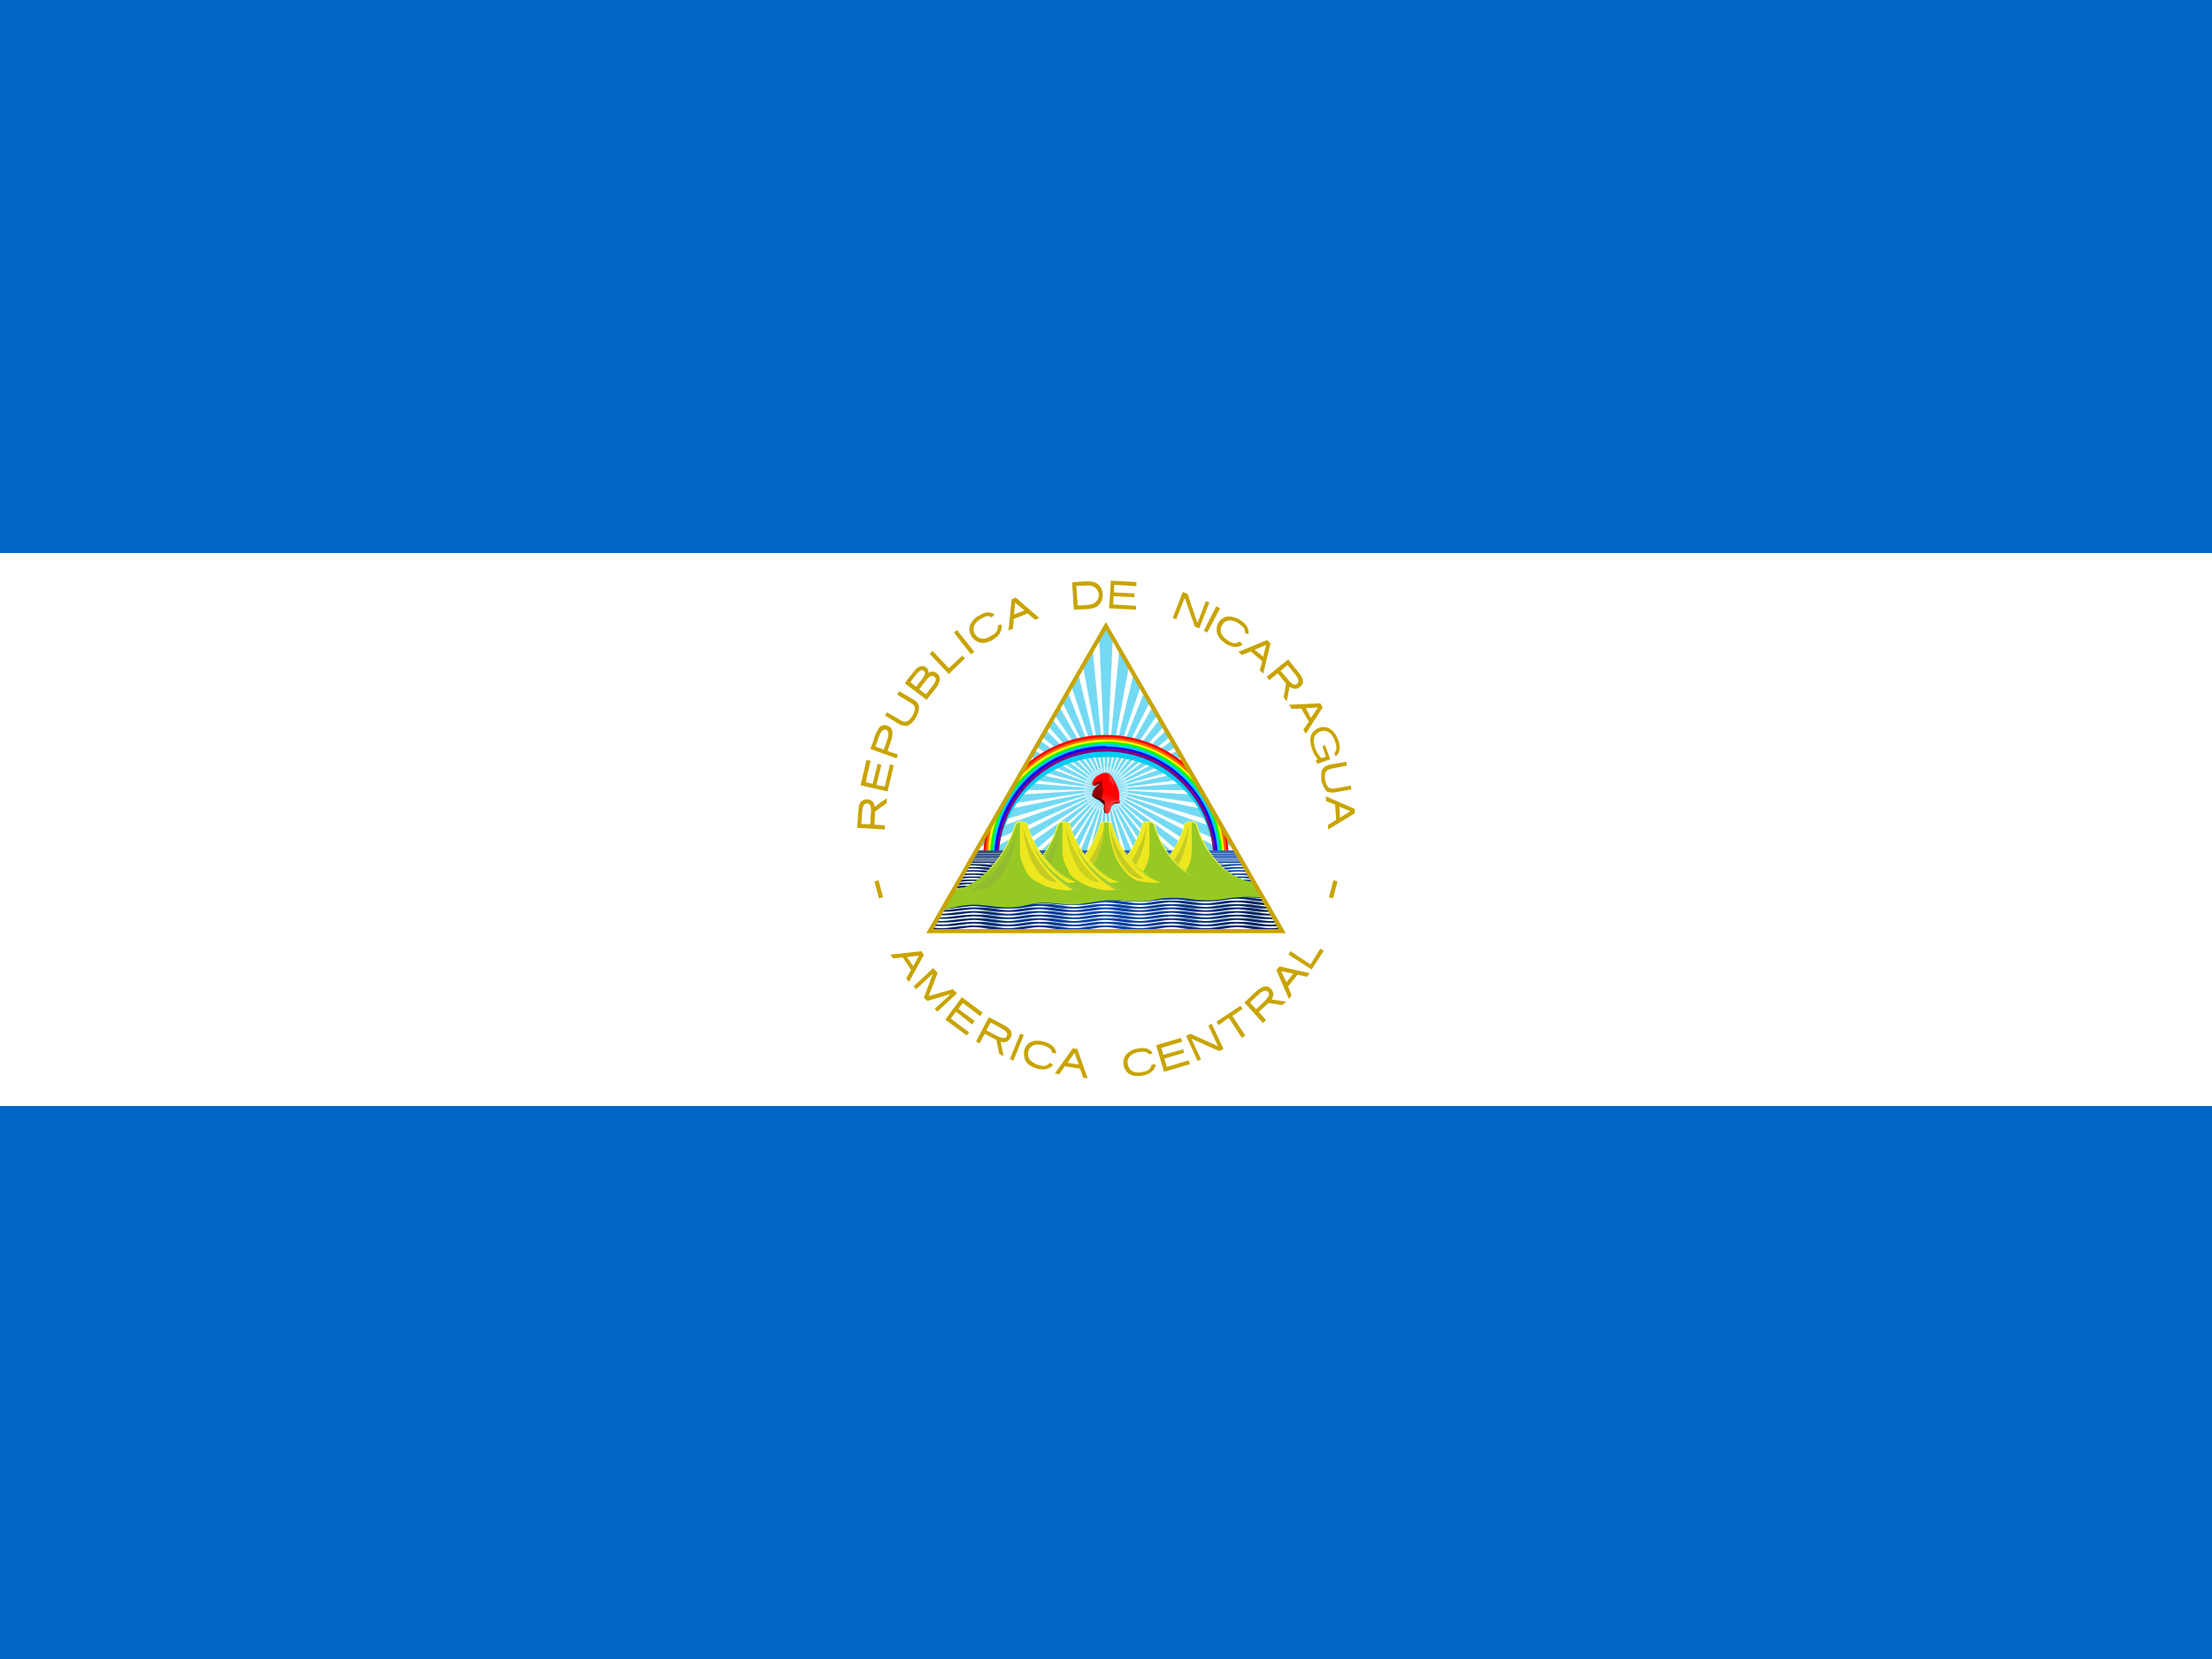
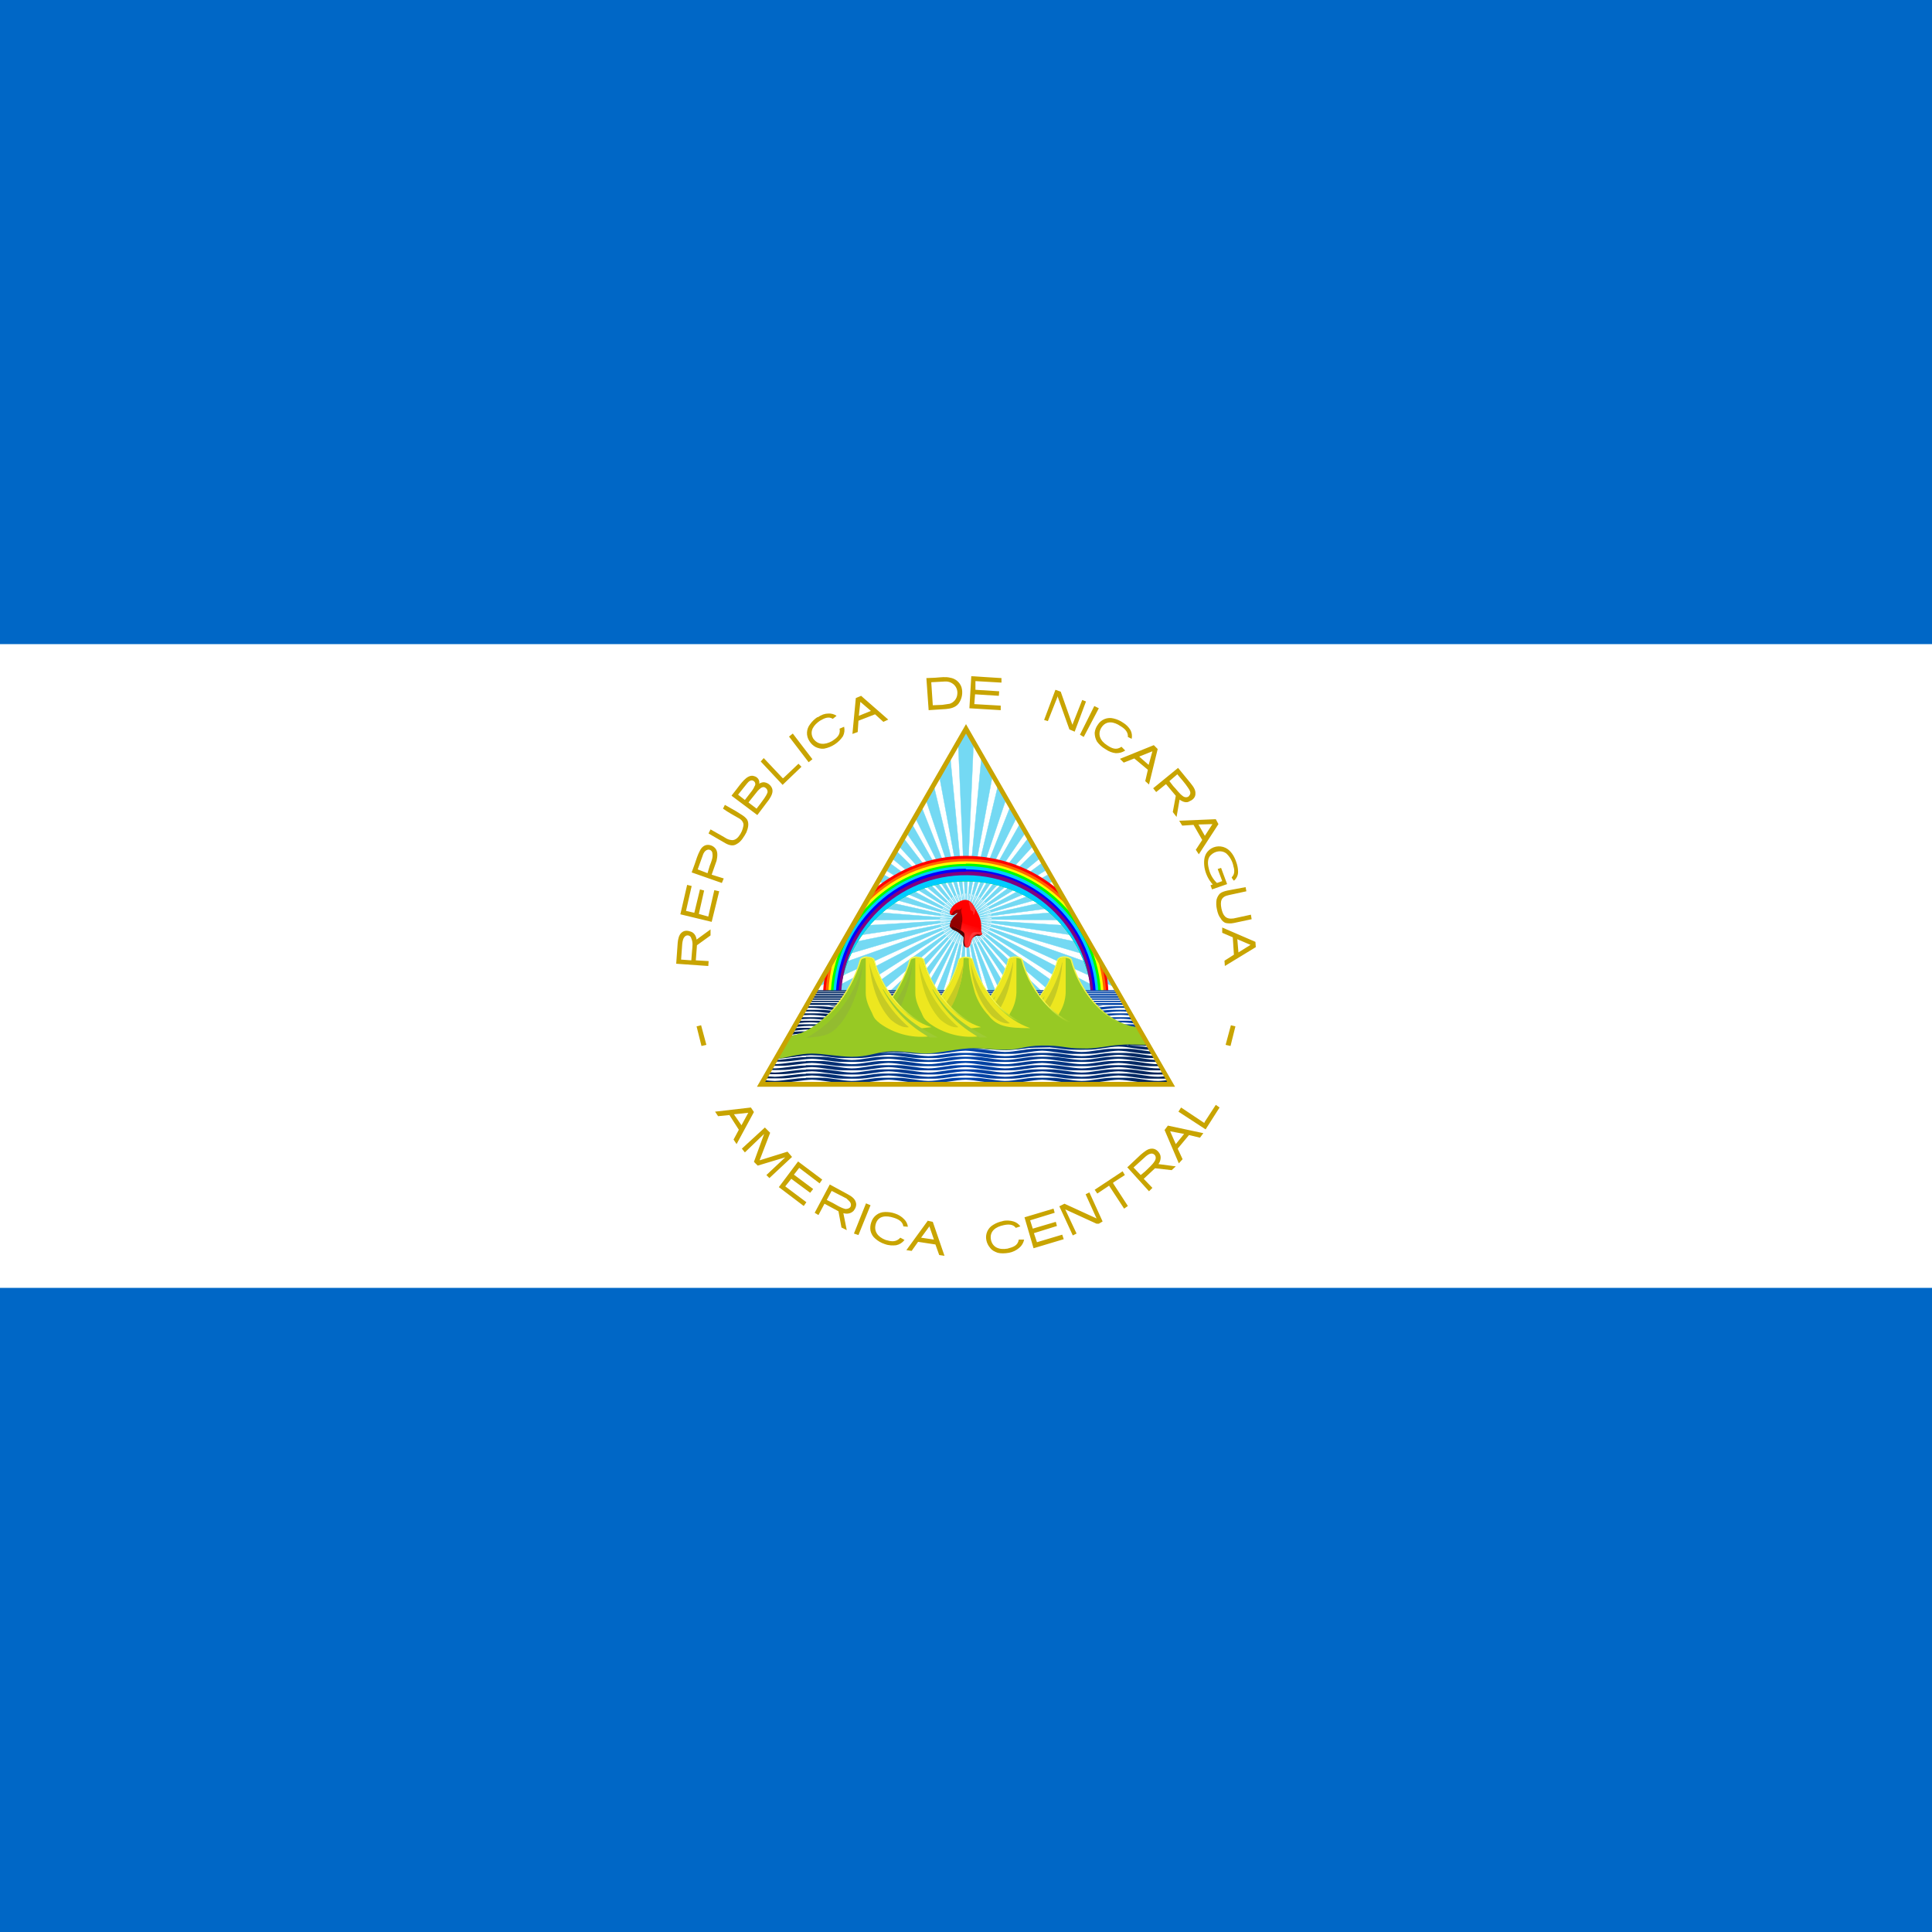
- <svg xmlns="http://www.w3.org/2000/svg" xmlns:xlink="http://www.w3.org/1999/xlink" id="flag-icon-css-ni" viewBox="0 0 640 480">
+ <svg xmlns="http://www.w3.org/2000/svg" xmlns:xlink="http://www.w3.org/1999/xlink" id="flag-icon-css-ni" viewBox="0 0 512 512">
  <defs>
    <linearGradient id="f" x1="498.7" x2="500.6" y1="289.1" y2="283.4" gradientUnits="userSpaceOnUse">
      <stop offset="0" stop-color="#510000" />
      <stop offset=".3" stop-color="#8a0000" />
      <stop offset="1" stop-color="#a00" />
    </linearGradient>
    <linearGradient id="g" x1="501.4" x2="502.9" y1="291.4" y2="287.4" gradientUnits="userSpaceOnUse">
      <stop offset="0" stop-color="#ff2a2a" />
      <stop offset="1" stop-color="red" />
    </linearGradient>
    <linearGradient id="b" x1="484.8" x2="484.8" y1="311.7" y2="317.6" gradientUnits="userSpaceOnUse">
      <stop offset="0" stop-color="#F5F549" />
      <stop offset="1" stop-color="#97C924" />
    </linearGradient>
    <linearGradient id="a">
      <stop offset="0" stop-color="#025" />
      <stop offset=".5" stop-color="#04a" />
      <stop offset="1" stop-color="#025" />
    </linearGradient>
    <linearGradient id="h" x1="444.5" x2="634.4" y1="317.5" y2="317.5" gradientUnits="userSpaceOnUse" xlink:href="#a" />
    <clipPath id="c">
      <path d="M500 226.4l-63.7 110.3h127.4z" />
    </clipPath>
    <linearGradient id="o" x1="444.5" x2="634.4" y1="317.5" y2="317.5" gradientUnits="userSpaceOnUse" xlink:href="#a" />
    <linearGradient id="p" x1="444.5" x2="634.4" y1="317.5" y2="317.5" gradientUnits="userSpaceOnUse" xlink:href="#a" />
    <linearGradient id="q" x1="444.5" x2="634.4" y1="317.5" y2="317.5" gradientUnits="userSpaceOnUse" xlink:href="#a" />
    <linearGradient id="r" x1="444.5" x2="634.4" y1="317.5" y2="317.5" gradientUnits="userSpaceOnUse" xlink:href="#a" />
    <linearGradient id="u" x1="484.8" x2="484.8" y1="311.7" y2="317.6" gradientUnits="userSpaceOnUse" xlink:href="#b" />
    <linearGradient id="x" x1="98.9" x2="125" y1="1440.2" y2="1440.2" gradientTransform="scale(4.45715 .22436)" gradientUnits="userSpaceOnUse" xlink:href="#a" />
    <linearGradient id="j" x1="444.5" x2="634.4" y1="317.5" y2="317.5" gradientUnits="userSpaceOnUse" xlink:href="#a" />
    <linearGradient id="l" x1="444.5" x2="634.4" y1="317.5" y2="317.5" gradientUnits="userSpaceOnUse" xlink:href="#a" />
    <linearGradient id="m" x1="444.5" x2="634.4" y1="317.5" y2="317.5" gradientUnits="userSpaceOnUse" xlink:href="#a" />
    <linearGradient id="i" x1="444.5" x2="634.4" y1="317.5" y2="317.5" gradientUnits="userSpaceOnUse" xlink:href="#a" />
    <linearGradient id="s" x1="484.8" x2="484.8" y1="311.7" y2="317.6" gradientUnits="userSpaceOnUse" xlink:href="#b" />
    <linearGradient id="v" x1="484.8" x2="484.8" y1="311.7" y2="317.6" gradientUnits="userSpaceOnUse" xlink:href="#b" />
    <linearGradient id="y" x1="47.9" x2="61.7" y1="3054.2" y2="3054.2" gradientTransform="scale(9.12405 .1096)" gradientUnits="userSpaceOnUse" xlink:href="#a" />
  </defs>
-   <path fill="#0067c6" d="M0 0h640v480H0z" />
-   <path fill="#fff" d="M0 160h640v160H0z" />
-   <path fill="#c8a400" d="M248 239.5l8 .5v-1.2l-3-.2.2-3.8 3.3-2.4.1-1.5-3.5 2.5c-.1-.8-.6-1.7-1.4-2-.8-.2-1.6-.2-2.3.3-.8.6-1 1.6-1 2.5l-.4 5.3zm1.2-1.1l.3-4c.1-.6.2-1.4.8-1.8a1 1 0 0 1 1.5.5c.4 1 .2 2.1.1 3.2l-.1 2.2-2.6-.1zm-.2-11.2l7.8 1.8 1.8-7.6a198 198 0 0 1-1.1-.2l-1.5 6.4-2.4-.5 1.4-5.8-1.1-.3-1.4 5.8-2-.5 1.4-6.2-1.2-.2-1.7 7.3zm2.8-10.5l7.6 2.7.4-1.1-3-1 1.2-3.5c.2-1 .4-2-.1-3a2.5 2.5 0 0 0-2-1c-1 0-1.6.7-2 1.5-.6 1-1 2.2-1.3 3.4l-.8 2zm1.5-.7l1.2-3.4c.3-.6.6-1.3 1.3-1.5a1 1 0 0 1 1.2.9c.2 1-.3 2-.6 3l-.7 1.9-2.4-.9zm2.7-9l4.3 2.6c.8.4 1.8.6 2.7.2a6.5 6.5 0 0 0 2.4-3c.4-1 .8-2.2.2-3.2-.6-1-1.7-1.4-2.7-2l-2.7-1.6-.6 1 4 2.4c.7.4 1.2 1 1.1 1.9a6 6 0 0 1-1.2 2.5c-.4.6-1.2 1.1-2 1-.8-.2-1.5-.8-2.2-1.2l-2.7-1.5-.6 1zm5.8-9.3l6.3 4.8 3-3.8c.6-.9 1-2 .7-3a2.5 2.5 0 0 0-2-1.4c-.5 0-1 .3-1.2.4.2-.9-.5-1.7-1.2-1.9-1-.3-2 .3-2.6 1l-2 2.5-1 1.4zm1.6-.3c.7-1 1.4-2 2.2-2.8.4-.4 1-1 1.5-.6.5.2.7.9.4 1.3-.4.9-1 1.5-1.6 2.3l-.8 1.1-1.7-1.3zm2.6 2l2.3-3c.4-.4 1-1 1.6-.8.6.1 1 .7.8 1.3-.3 1-1.1 1.8-1.8 2.7l-1 1.3-2-1.5zm3-10.2l5.5 5.8 4.7-4.5-.8-.8-3.8 3.6h-.1l-4.7-5zm7-6.2l4.9 6.3 1-.7-5-6.3zm7.2-4.9a6.7 6.7 0 0 0-2 1.8 3.6 3.6 0 0 0-.1 4.2 4.1 4.1 0 0 0 1.6 1.5 3.6 3.6 0 0 0 2 .4 6.5 6.5 0 0 0 2.7-1 5.4 5.4 0 0 0 2-2c.4-.8.5-1.6.3-2.4l-1 .4c.2 1.6-.8 2.4-2 3-1.8 1.2-3.5 1.1-4.6-.5-1.1-1.9 0-3.4 1.6-4.4 1.1-.7 2.2-1.2 3.2-.5l.9-.8a3.2 3.2 0 0 0-2-.6c-.9 0-1.7.4-2.6 1zm9.5-4.7l-.9 9 1.3-.5.2-2.8 4-1.6 2.2 1.8 1.2-.5-6.8-5.9-1.2.5zm1 1l2.7 2.2-3 1.2.3-3.5zm16.5-6l.5 8 4.3-.2c1.2-.2 2.4-.4 3.1-1.4 1-1 1.2-2.7.7-4.1a3.5 3.5 0 0 0-2.7-2.4c-1.2-.2-2.4 0-3.6 0l-2.3.2zm1.2 1.1l3.5-.1a3 3 0 0 1 1.8.5c.8.6 1.3 1.5 1.2 2.5a2.7 2.7 0 0 1-2 2.4c-.6.2-1.3.2-1.9.3l-2.2.1-.4-5.7zm10-1.5l-.5 8 7.8.4v-1.1l-6.6-.4.1-2.4 6 .3v-1.1l-5.9-.3.1-2.2 6.4.4v-1.2l-7.5-.4zm20.8 3.3l-2.9 7.5 1 .4 2.4-6v-.2l.2.3 2.8 8 1.3.5 2.9-7.5-1-.4-2.3 6-.1.2-.2-.3-2.7-8zM353 176l-3.7 7-1-.5 3.6-7.1zm6 3.5a6.7 6.7 0 0 0-2.4-1 3.6 3.6 0 0 0-4 1.5 4.1 4.1 0 0 0-.6 2.1c0 .7.1 1.4.6 2.1.4.7 1 1.3 2 2a6 6 0 0 0 2.7 1 3.5 3.5 0 0 0 2.2-.7l-.8-.9c-1.4 1-2.5.3-3.6-.4-1.8-1.2-2.5-2.8-1.4-4.5 1.2-1.8 3.1-1.3 4.7-.3 1 .7 2 1.5 1.8 2.7l1 .4a3.2 3.2 0 0 0-.3-2c-.4-.8-1-1.4-1.9-2zm7.6 5.7l-8.3 3.4 1 .9 2.6-1 3.3 2.8-.7 2.7 1 .9 2.1-8.8-1-.9zm-.3 1.4l-.8 3.4-2.5-2 3.3-1.4zm6.4 4.2l-6.2 5 .7 1 2.5-2 2.4 3-.7 4 .9 1.1.8-4.2c.7.5 1.7.8 2.5.4.7-.4 1.4-1 1.4-1.8 0-1.1-.7-2-1.3-2.8l-3-3.7zm-.2 1.6l2.6 3.2c.4.6.9 1.4.4 2-.3.6-1.1.6-1.6.2-1-.7-1.6-1.7-2.4-2.6l-1-1.1 2-1.7zm9.5 11.1l-9 .4.7 1.2 2.8-.1 2.2 3.8-1.6 2.3.7 1.2 4.9-7.6-.7-1.2zm-.7 1.2l-2 3-1.5-2.8 3.5-.2zm5.9 9.4c-.5-1.3-1.3-2.7-2.7-3.4a3.8 3.8 0 0 0-4.5 1c-1 1-1 2.5-.7 3.9.3 1.5 1 3 2 4.1l-.6.2.4 1.1 3.8-1.3-1.5-4.1-.8.3 1 3-1.2.5a7 7 0 0 1-2.1-3.8c-.3-1.1-.3-2.4.5-3.2 1-1 2.6-1.3 3.7-.5s1.7 2.1 2 3.4c.3.9.2 1.9-.4 2.6-.2 0 0 .3.1.4l.3.5a2.8 2.8 0 0 0 1.1-2.2 7 7 0 0 0-.4-2.5zm2.3 6.3l-4.5.8a4.1 4.1 0 0 0-1.9.8 2.5 2.5 0 0 0-.8 1.5v2.4c.3 1 .6 1.7 1 2.3.3.6.7 1 1.2 1a4 4 0 0 0 2 0l4.5-.8-.2-1.1-4.4.8c-2 .4-2.6-.6-3-2.4-.3-1.8 0-3 1.9-3.3l4.4-.9-.2-1.1zm2.4 13.6l-8.3-3.6.1 1.4 2.6 1 .3 4.4-2.4 1.5.1 1.3 7.7-4.7-.1-1.3zm-1.2.7l-3 1.9-.2-3.2 3.2 1.3zm-136.5 20l-1.2.3 1.3 4.9 1.2-.3zm131.6 0l1.2.3-1.3 4.9-1.2-.3zm-119.2 20.5l-9 1 .8 1.1 2.8-.3 2.4 3.6-1.4 2.5.8 1 4.3-7.8-.7-1.1zm-.7 1.3l-1.7 3-1.8-2.6 3.5-.4zm4.1 3.6l-5.7 5.3.8.8 4.8-4.5-2.6 7 1 .9 6.8-2-4.7 4.3.8.8 5.7-5.3-1.2-1.2-7 2 2.6-6.7zm8.3 8.4l-4.8 6.5 6.2 4.6.7-.9-5.3-4 1.5-2 4.7 3.7.7-1-4.7-3.5 1.3-1.7 5 3.8.7-1-6-4.5zm7.8 5.8l-3.7 7 1 .6 1.5-2.8 3.4 1.8.8 4 1.3.7-.9-4.2c.9.3 2 .1 2.5-.6.5-.6.9-1.3.6-2.1-.2-1-1.3-1.6-2.1-2.1l-4.4-2.3zm.5 1.5l3.6 2c.6.4 1.3.9 1.2 1.6 0 .7-.7 1-1.3.9-1.2-.2-2.2-.9-3.2-1.4l-1.5-.8 1.2-2.3zm8.6 3.2l-3 7.4 1 .5 3-7.4zm7.2 2.5a6.7 6.7 0 0 0-2.6-.4 3.6 3.6 0 0 0-3.4 2.6 4.1 4.1 0 0 0 0 2.1c0 .8.4 1.4 1 2a6 6 0 0 0 2.4 1.3 5.4 5.4 0 0 0 2.9.2 3.4 3.4 0 0 0 2-1.2l-1-.6c-1 1.3-2.3 1-3.6.5-2-.7-3.1-2-2.5-4 .7-2 2.7-2 4.4-1.5 1.2.4 2.3 1 2.4 2.1l1.2.2a3.2 3.2 0 0 0-.9-2 5.4 5.4 0 0 0-2.3-1.3zm8 1.8l-5.2 7.3 1.3.2 1.6-2.3 4.4.7.9 2.6 1.3.2-3-8.5-1.3-.2zm.5 1.3l1.2 3.4-3.2-.5 2-2.9zm18.3-1.2c-1 .1-1.7.4-2.4.9a3.6 3.6 0 0 0-1.7 3.9c.1.7.4 1.3 1 2 .4.5 1 .8 1.8 1 .7.2 1.7.2 2.8 0 1-.2 2-.6 2.6-1.2a3.4 3.4 0 0 0 1.1-2h-1.2c-.3 1.6-1.5 2-2.8 2.2-2.1.4-3.7-.3-4.1-2.3-.4-2.1 1.3-3.1 3-3.5 1.3-.2 2.5-.3 3.2.7l1-.4a3.2 3.2 0 0 0-1.6-1.3 5.4 5.4 0 0 0-2.7 0zm5.3-1l2.3 7.7 7.5-2.2-.4-1.1-6.3 1.9-.7-2.4 5.7-1.7-.3-1-5.7 1.6-.6-2 6-1.8-.3-1.1-7.2 2.1zm8.7-2.7l3.3 7.3 1-.5-2.8-6 7.8 3.5h.5l1-.5-3.4-7.3-1 .5 2.8 6-8-3.6-1.2.6zm8.8-4.1l.6 1 2.8-2h.2l3.7 5.7 1-.7-3.7-5.6v-.1l2.9-2-.6-.9zm8-5.6l5.4 6 .9-.9-2.1-2.3 2.8-2.6 4 .6 1.2-1-4.3-.6c.5-.7.7-1.8.2-2.6-.4-.7-1-1.3-1.9-1.2-1 0-2 .8-2.7 1.4l-3.5 3.3zm1.6.1l3-2.8c.6-.4 1.4-.9 2-.5.7.3.7 1.1.3 1.6-.6 1-1.5 1.7-2.4 2.6l-1.1 1-1.8-2zm7.7-9.4l3.6 8.3.8-1-1-2.6 2.7-3.4 2.7.6.9-1-8.8-2-.9 1.1zm1.4.3l3.5.7-2 2.5-1.5-3.2zm2.1-4.8l6.7 4.3 3.5-5.4-1-.6-2.7 4.3-.1.2h-.1l-5.7-3.8z" />
-   <g clip-path="url(#c)" transform="matrix(.8 0 0 .8 -80 0)">
+   <path fill="#0067c6" d="M0 0h512v512H0z" />
+   <path fill="#fff" d="M0 170.7h512v170.6H0z" />
+   <path fill="#c8a400" d="M179.2 255.4l8.5.6.1-1.3-3.4-.2.3-4 3.6-2.6v-1.6l-3.7 2.7c-.1-.9-.6-1.8-1.5-2.1-.8-.3-1.7-.4-2.4.2-.8.6-1 1.8-1.1 2.7l-.4 5.6zm1.3-1.1l.3-4.2c.1-.7.2-1.5.8-2a1 1 0 0 1 1.6.6c.5 1 .3 2.2.2 3.3l-.2 2.5-2.7-.2zm-.2-12l8.3 2 2-8.1-1.3-.3-1.6 7-2.5-.7 1.4-6.2-1.1-.3-1.5 6.2-2.2-.5 1.5-6.6-1.2-.3-1.8 7.8zm3-11.1l8 2.8.5-1.2-3.2-1 1.3-3.7c.2-1 .4-2.2-.2-3.1a2.6 2.6 0 0 0-2.1-1.1c-1 0-1.7.7-2.1 1.5-.6 1.1-1 2.4-1.4 3.6l-.8 2.2zm1.6-.8l1.3-3.6c.2-.7.6-1.4 1.3-1.6.6-.2 1.3.3 1.3 1 .2 1-.3 2.2-.7 3.2l-.6 2-2.6-1zm2.9-9.5l4.5 2.6c.9.5 2 .8 2.9.2 1.2-.6 2-2 2.6-3.1.4-1 .8-2.3.2-3.4-.7-1-1.9-1.5-2.9-2.2l-3-1.7-.5 1c1.4 1 2.9 1.8 4.3 2.6.7.4 1.3 1.2 1.1 2a6 6 0 0 1-1.2 2.7c-.5.7-1.3 1.2-2.1 1-1-.1-1.6-.7-2.4-1.1l-3-1.7-.5 1zm6.1-10l6.8 5.1 3.1-4.1c.6-.9 1.2-2 .8-3a2.6 2.6 0 0 0-2.2-1.6c-.4 0-1 .2-1.2.4.2-1-.5-1.8-1.3-2-1-.4-2 .3-2.7 1-.8.8-1.5 1.8-2.2 2.7l-1.1 1.4zm1.7-.3l2.4-3c.4-.5 1-1 1.6-.7.6.3.7 1 .4 1.4-.4 1-1 1.6-1.6 2.4l-1 1.3-1.8-1.4zm2.8 2l2.4-3c.5-.5 1-1.1 1.7-1 .6.2 1 .8.9 1.4-.4 1.1-1.2 2-1.9 3l-1 1.3-2.1-1.6zm3.2-10.8l5.8 6.2 5-4.8-.8-.8-4 3.8h-.2l-5-5.3zm7.5-6.6l5.2 6.8 1-.8-5.2-6.8zm7.6-5.2a7.2 7.2 0 0 0-2 1.9 3.8 3.8 0 0 0-.2 4.5 4.4 4.4 0 0 0 1.7 1.6c.7.3 1.4.5 2.2.4a7.7 7.7 0 0 0 5-3.3 3.7 3.7 0 0 0 .3-2.5l-1.2.5c.3 1.7-.8 2.5-2 3.3-2 1.1-3.8 1-5-.7-1.1-2 .2-3.6 1.8-4.7 1.2-.7 2.3-1.2 3.4-.5l1-.8a3.4 3.4 0 0 0-2.2-.6c-.9 0-1.8.3-2.8 1zm10.1-5l-.9 9.5 1.4-.5.2-3 4.4-1.7 2.2 2 1.3-.6-7.2-6.3-1.4.6zm1.2 1l2.8 2.4-3.2 1.3.4-3.7zm17.5-6.3l.6 8.5 4.6-.3c1.2-.1 2.5-.4 3.3-1.4a5 5 0 0 0 .8-4.4 3.8 3.8 0 0 0-3-2.5c-1.2-.3-2.5-.1-3.9 0l-2.4.1zm1.3 1.1l3.7-.2a3.1 3.1 0 0 1 2 .6 2.9 2.9 0 0 1 1.2 2.7 2.9 2.9 0 0 1-2 2.6l-2 .3-2.5.1-.4-6zm10.6-1.6l-.5 8.5 8.3.5V187l-7-.4.2-2.6 6.3.4.1-1.2-6.3-.4v-2.3l6.9.4v-1.2l-8-.5zm22.3 3.6l-3 8 1 .3 2.5-6.3v-.3l.2.4 3 8.4 1.4.6 3-8-1-.4-2.5 6.3v.3l-.2-.3-3-8.5zm11.5 4.9l-4 7.6-1-.6 3.8-7.6zm6.4 3.8a7.2 7.2 0 0 0-2.5-1.1 3.8 3.8 0 0 0-4.2 1.7 4.4 4.4 0 0 0-.8 2.1c0 .8.2 1.6.6 2.3a7 7 0 0 0 2.2 2c1 .7 1.9 1 2.8 1.1 1 0 1.7-.2 2.5-.7l-1-1c-1.4 1-2.6.4-3.8-.4-1.9-1.2-2.6-3-1.5-4.7 1.3-2 3.4-1.5 5-.4 1.2.7 2.1 1.6 2 2.9l1 .5a3.4 3.4 0 0 0-.3-2.3 5.8 5.8 0 0 0-2-2zm8.1 6l-8.9 3.6 1 1 2.8-1.1 3.6 3-.7 3 1 .9 2.3-9.4-1-1zm-.3 1.6l-1 3.6-2.5-2.2 3.5-1.4zm6.8 4.4l-6.6 5.4.8 1 2.6-2.1 2.6 3.1-.8 4.3 1 1.3.8-4.6c.8.6 1.9 1 2.7.4.8-.3 1.5-1 1.5-1.9.1-1.2-.7-2.1-1.4-3l-3.2-3.9zm-.2 1.7c1 1.2 2 2.3 2.8 3.5.4.6 1 1.4.4 2.1-.3.6-1.2.6-1.7.2-1-.7-1.7-1.8-2.6-2.7l-1-1.3 2.1-1.8zm10.1 11.9l-9.6.4.8 1.3 3-.2 2.3 4-1.7 2.6.8 1.2 5.2-8-.7-1.3zm-.8 1.3l-2 3.1-1.7-3 3.7-.1zm6.3 10c-.5-1.5-1.4-3-2.8-3.7a4 4 0 0 0-4.8 1c-1 1.2-1 2.8-.8 4.2a9 9 0 0 0 2.2 4.5l-.6.2.4 1.1 4-1.4-1.6-4.3-.9.3 1.2 3.2-1.4.5a7.5 7.5 0 0 1-2.2-4c-.3-1.2-.3-2.6.6-3.4 1-1 2.7-1.4 4-.5a6.2 6.2 0 0 1 2 3.6c.3.9.3 2-.4 2.7-.2.1 0 .3.1.5l.4.5a3 3 0 0 0 1.1-2.4c0-.9-.2-1.8-.5-2.6zm2.5 6.7l-4.8.9c-.9.2-1.5.4-2 .8-.4.4-.7.9-.9 1.6a6.8 6.8 0 0 0 .1 2.6c.2 1 .5 1.8 1 2.4.3.6.8 1 1.3 1.2.6.1 1.3.2 2.2 0l4.7-1-.2-1.2-4.6 1c-2.1.3-2.8-.8-3.2-2.6-.4-2-.1-3.2 2-3.6l4.6-1-.2-1.1zm2.6 14.5l-8.8-3.8v1.4l2.8 1.2.3 4.6-2.5 1.6.1 1.4 8.2-5-.1-1.4zm-1.3.8l-3.2 2-.3-3.5 3.5 1.5zm-145.6 21.3l-1.2.3 1.3 5.2 1.3-.3zm140.4 0l1.2.3-1.3 5.2-1.3-.3zM199 293.5l-9.5 1.1.8 1.2 3-.3 2.5 3.9-1.4 2.6.8 1.2 4.6-8.5-.8-1.2zm-.7 1.4l-1.8 3.3-2-2.9 3.8-.4zm4.4 3.9l-6.1 5.6.8 1 5.1-4.9-2.7 7.4 1 1 7.3-2.2-5 4.7.8.8 6-5.6-1.2-1.4-7.4 2.3 2.8-7.3zm8.8 9l-5.1 6.8 6.6 5 .7-1-5.6-4.2 1.6-2 5 3.7.8-1-5.1-3.8 1.4-1.8 5.4 4.1.7-1-6.4-4.8zm8.4 6.1l-4 7.5 1 .6 1.6-3 3.7 2 .8 4.3 1.4.7-.9-4.5c1 .3 2 .1 2.7-.6.5-.6.9-1.5.6-2.3-.3-1.1-1.4-1.7-2.3-2.2l-4.6-2.5zm.5 1.7l3.9 2c.5.5 1.3 1 1.2 1.8 0 .7-.8 1-1.4 1-1.3-.3-2.3-1-3.4-1.6l-1.6-.8 1.3-2.4zm9.1 3.3l-3.2 8 1.2.4 3.2-7.9zm7.7 2.7a7.2 7.2 0 0 0-2.7-.4 3.8 3.8 0 0 0-3.6 2.7 4.4 4.4 0 0 0-.2 2.3c.2.8.6 1.5 1.2 2a7 7 0 0 0 2.6 1.5c1.1.4 2.1.4 3 .3a3.7 3.7 0 0 0 2.2-1.4l-1.1-.6c-1.2 1.3-2.5 1-3.9.6-2.1-.8-3.2-2.3-2.6-4.3.7-2.2 2.8-2.2 4.7-1.6 1.3.4 2.4 1 2.6 2.3l1.2.1a3.4 3.4 0 0 0-1-2 5.8 5.8 0 0 0-2.4-1.5zm8.6 2l-5.6 7.7 1.4.2 1.7-2.4 4.6.7 1 2.8 1.4.2-3.1-9-1.4-.3zm.5 1.4l1.2 3.5-3.4-.5 2.2-3zm19.5-1.4a7.2 7.2 0 0 0-2.6 1 3.8 3.8 0 0 0-1.8 4.1 4.4 4.4 0 0 0 1 2c.5.7 1.2 1 2 1.3.8.2 1.8.2 3 0a5.8 5.8 0 0 0 2.7-1.3 3.7 3.7 0 0 0 1.3-2.2H270c-.3 1.7-1.6 2-3 2.4-2.3.4-4-.4-4.4-2.4-.4-2.3 1.4-3.4 3.3-3.8 1.3-.3 2.6-.3 3.3.7l1.2-.4a3.4 3.4 0 0 0-1.8-1.3 5.8 5.8 0 0 0-3-.1zm5.7-1l2.4 8.2 8-2.4-.4-1.2-6.7 2-.8-2.4 6.1-1.9-.3-1.1-6.1 1.8-.7-2.2 6.5-2-.3-1.1-7.7 2.3zm9.2-3l3.6 7.8 1-.5-3-6.4 8.3 3.8h.6l1-.6-3.5-7.7-1 .5 2.9 6.4-8.5-3.9-1.4.7zm9.4-4.3l.7 1 3-2 .1-.1 4 6.1 1-.7-3.9-6v-.2l3.1-2-.6-1zm8.6-6l5.8 6.4.9-.9-2.3-2.4 3-2.8 4.4.5 1.1-1-4.6-.6c.6-.8.8-2 .3-2.8-.4-.7-1.1-1.3-2-1.3-1.2 0-2 .8-3 1.6l-3.6 3.4zm1.7.1l3.3-3c.5-.4 1.4-1 2.1-.5.6.4.6 1.2.2 1.8-.6 1-1.6 1.8-2.5 2.7l-1.2 1-1.9-2zm8.2-10l3.8 8.9 1-1.1-1.3-2.8 3-3.6 2.9.7.9-1.2-9.4-2-.9 1.2zm1.5.4l3.7.7-2.2 2.7-1.5-3.4zm2.2-5.2l7.2 4.7 3.7-5.8-1-.7-3 4.6v.2l-.2-.1-6-4z" />
+   <g clip-path="url(#c)" transform="translate(-170.7) scale(.85333)">
    <path fill="#fff" d="M500 226.4l-31.5 54.5-15.4 26.7h93.8l-14.7-25.4-32.2-55.8z" />
    <g id="e">
      <g id="d">
        <path fill="#17c0eb" stroke="#17c0eb" stroke-width=".1" d="M500 226.4l-2.4 4 2.4 55 2.4-55z" opacity=".6" />
        <path fill="#fff" d="M500 277.5h-.1l.1 3 .1-3h-.1z" />
      </g>
      <use width="100%" height="100%" transform="rotate(72 500 285.5)" xlink:href="#d" />
      <use width="100%" height="100%" transform="rotate(144 500 285.5)" xlink:href="#d" />
      <use width="100%" height="100%" transform="rotate(-144 500 285.5)" xlink:href="#d" />
      <use width="100%" height="100%" transform="rotate(-72 500 285.5)" xlink:href="#d" />
    </g>
    <use width="100%" height="100%" transform="rotate(8 500 285.5)" xlink:href="#e" />
    <use width="100%" height="100%" transform="rotate(16 500 285.5)" xlink:href="#e" />
    <use width="100%" height="100%" transform="rotate(24 500 285.5)" xlink:href="#e" />
    <use width="100%" height="100%" transform="rotate(32 500 285.5)" xlink:href="#e" />
    <use width="100%" height="100%" transform="rotate(40 500 285.5)" xlink:href="#e" />
    <use width="100%" height="100%" transform="rotate(48 500 285.5)" xlink:href="#e" />
    <use width="100%" height="100%" transform="rotate(56 500 285.5)" xlink:href="#e" />
    <use width="100%" height="100%" transform="rotate(64 500 285.5)" xlink:href="#e" />
    <path fill="red" d="M500 265.8a44.2 44.2 0 0 0-29 10.8L456.4 302a45 45 0 0 0-.8 8.3h5a39.4 39.4 0 0 1 78.7 0h5a45 45 0 0 0-.7-8.3L529 276.6a44.3 44.3 0 0 0-29-10.8z" />
    <path fill="#f60" d="M500 266.7a43.5 43.5 0 0 0-30.3 12.2l-12 20.9a43.6 43.6 0 0 0-1.3 10.4h4.3a39.4 39.4 0 0 1 78.6 0h4.3a43.9 43.9 0 0 0-1.3-10.5l-12-20.8a43.5 43.5 0 0 0-30.3-12.2z" />
    <path fill="#ff0" d="M500 267.5a42.7 42.7 0 0 0-32 14.3l-8.7 15a42.7 42.7 0 0 0-2 13.5h3.3a39.4 39.4 0 0 1 78.7 0h3.5c0-4.7-.8-9.2-2.1-13.4l-8.8-15.1a42.6 42.6 0 0 0-31.9-14.3z" />
    <path fill="#0f0" d="M500 268.3a42 42 0 0 0-34.9 18.6l-2.8 4.9a41.8 41.8 0 0 0-4.3 18.5h2.7a39.4 39.4 0 0 1 78.6 0h2.7a41.8 41.8 0 0 0-4.3-18.5l-2.8-5a42 42 0 0 0-34.9-18.6z" />
    <path fill="#0cf" d="M500 269a41.2 41.2 0 0 0-41.2 41.3h1.9a39.4 39.4 0 0 1 78.6 0h1.9A41.2 41.2 0 0 0 500 269z" />
    <path fill="#00f" d="M500 269.8a40.4 40.4 0 0 0-40.4 40.4h1.4a39 39 0 1 1 78 0h1.4A40.4 40.4 0 0 0 500 270z" />
    <path fill="purple" d="M500 270.7a39.6 39.6 0 0 0-39.6 40.3h.8v-.8a38.8 38.8 0 1 1 77.6.8h.8v-.8a39.6 39.6 0 0 0-39.6-39.6z" />
    <path fill="#510000" d="M500.4 288.1c-.7 0-1.2-.5-1.8-.6a2.2 2.2 0 0 0-.7 2.1c.3.1.3.4.9.9s.5.7.4 2c0 .4.1 1.5.6 1.6.5.1 1-.3 1.1-1.2.1-.7.4-1.2.7-1.6.3-1.9-.2-2.6-1.2-3.2z" />
    <path fill="red" d="M497.2 283.5c-.6 0-1.6 1-2 .5-.2-.3-.3-.9 0-1.4a4.8 4.8 0 0 1 2.2-2.3c2.3-1.4 3.9-1 5 1 1.1 1.8 2.2 3.8 2.3 5.4 0 .5.3 1.4-.2 1.9-1.3 1.4-4.6-1.5-6.5-1-.6.1-1.4.6-2 .2-.4-.3 0-1 .3-1.3.6-.5 1.5-2.4 1.4-3.2 0-.4 0 .2-.5.2z" />
    <path fill="url(#f)" d="M497 282.6c-1.2.4-1 1-1.6 1.5.2.1.8.3 1.4-.3.2-.2.5-.3.7-.3l-.7.7a5.2 5.2 0 0 0-1.4 1.8c-.3.8-.4 1.7-.3 1.8 0 0 .4.8 1.5 1.2 2 .8 2.4 2.5 4.5 2.5 1.6 0 1.4-1.1 2.7-.9 1 .2 1.7-.7.6-1.2a14 14 0 0 0-5.4 0c-.4-4 0-2.6-.1-4.4-.1-1.7-.7-1.8 0-3.3-.5 1-1.2.8-2 .8z" />
    <path fill="#ff2a2a" d="M501 279.8l-.1.6.3 1 .2 1c0 .3.4.4.7.6.4.3 0 1 .3 1.1.2 0 .5-1 .5-1.2v-.7a15.3 15.3 0 0 0-.5-.9 3.6 3.6 0 0 0-.2-.3 4.2 4.2 0 0 0-.8-.9 4 4 0 0 0-.3-.2l-.2-.1z" />
    <path fill="url(#g)" d="M501.3 287.4l-2-.7c-1.3-.4-2.6-1.2-3.5-.8-.3.1-.3.4-.4.9 0 .5-.5 1.3 0 1 .6-.4 2.4.8 3 1.1.3.2 1 .6 1.1 1 .2.6 0 1.8 0 2.4 0 .5.2 1.8.7 2 .6.1 1.1-.4 1.3-1.3.3-.9.4-1.4.8-1.9s.8-.8 1.3-.9c.6 0 1.4.5 1.4-.2 0-.4-.4-.8-.2-1.4.1-.5-.4-.4-.9-.6l-2.7-.6z" />
    <path fill="#910000" d="M498.4 288.9c-.4-.2-2.3-1.5-3-1-.3 0-.4 0-.4-.3l.2-.9c0-.3.2-.8.5-1 .7-.6 2.3.5 3.1.8l-.4 2.4z" />
    <path fill="#ff3a3a" d="M501.8 291.4c.9-1.6 1.5-1.4 2.6-1.4.4 0 .5-.3.4-.7-.3.6-1.7 0-2.5.3-1.5.7-1.2 3.7-2 4 .8.7 1.1-1.7 1.5-2.2z" />
    <g fill="url(#h)">
      <path fill="#fff" d="M453.1 307.6l-10 17.3H557l-10-17.2h-93.8z" />
      <g id="n" fill="url(#i)">
        <path id="k" fill="url(#j)" d="M449.7 321.4a36 36 0 0 0-4.7.3l-.5.9c2.4-.3 4.7-.7 7.2-.7 3.2 0 6.2.8 9.7.8h4.6c3.5 0 6.4-.8 9.7-.8 3.3 0 6.3.8 9.8.8h4.6c3.5 0 6.4-.8 9.7-.8 3.3 0 6.3.8 9.8.8h4.5c3.5 0 6.5-.8 9.8-.8 3.3 0 6.3.8 9.8.8h4.5c3.5 0 6.5-.8 9.8-.8 2.6 0 5 .5 7.5.7l-.5-1a38 38 0 0 0-4.4-.2h-4.5c-3.5 0-6.5.7-9.8.8-3.3 0-6.3-.8-9.8-.8H522c-3.5 0-6.5.7-9.8.8-3.3 0-6.3-.8-9.8-.8H498c-3.5 0-6.5.7-9.8.8-3.3 0-6.3-.8-9.8-.8h-4.5c-3.5 0-6.5.7-9.8.8-3.3 0-6.2-.8-9.7-.8h-4.6z" />
        <use width="100%" height="100%" y="-1.1" fill="url(#l)" xlink:href="#k" />
        <use width="100%" height="100%" y="-2.2" fill="url(#m)" xlink:href="#k" />
      </g>
      <use width="100%" height="100%" y="-3.3" fill="url(#o)" xlink:href="#n" />
      <use width="100%" height="100%" y="-6.7" fill="url(#p)" xlink:href="#n" />
      <path fill="url(#q)" d="M453.2 307.5v.2h93.7l-.1-.2h-93.6zm-.2.3l-.1.3H547l-.1-.3h-94zm-.2.4l-.2.3h94.8l-.2-.3h-94.4zm-.3.5l-.3.5h95.6l-.3-.5h-95zm-.4.7l-.3.5h96.4l-.3-.5h-95.8zm-.4.7l-.2.4h97l-.2-.4h-96.6zm-.4.7l-.2.4H549l-.3-.4h-97.4zm-.4.7l-.3.6h98.8l-.3-.6H451z" />
      <path fill="url(#r)" d="M457.4 312.3c3.4.7 3.7 0 3.7 0zm81.5 0s.3.7 3.7 0z" />
    </g>
    <g fill="#ccd11e">
      <g id="t">
        <path fill="url(#s)" d="M530.6 297c-1.7 0-2.2.9-2.2.9-2.7 10.6-11.8 21.3-22.6 21.3h-8V330h61.4l-6.2-11c-9.7-1.4-17.6-11.3-20.1-21.1 0 0-.6-.9-2.3-.9z" />
        <path fill="#97c924" d="M530.6 297.5c-.8 0-1.2.1-1.5.3l-.3.3a33.6 33.6 0 0 1-8.4 14.7c-4 4.1-9 6.9-14.6 6.9h-7.7v9.9H559l-5.7-10c-4.7-.7-9-3.2-12.4-6.8a33.6 33.6 0 0 1-8.4-14.7l-.3-.3a2.8 2.8 0 0 0-1.6-.3z" />
        <path fill="#ede71f" d="M530.6 297.5h.4v10.8a13 13 0 0 1-2 6.4c-.5 1.6-1 1-2.3 2.9a25.4 25.4 0 0 1-5.2 1.2c-2.5.4-8 .8-10.9.1a23 23 0 0 0 9.8-6 30.6 30.6 0 0 0 2.1-2.5 33.7 33.7 0 0 0 3-4.4l1-2a33.9 33.9 0 0 0 1.3-2.9 29.8 29.8 0 0 0 1-3l.3-.3.6-.2 1-.1z" />
        <path fill="#c6cb24" d="M530 298.9c-.5 6-2.3 13.2-6.7 17.8-1.6 1.3-3.7 2.6-5.6 2.3 6.7-5.5 10.8-14 12.2-20.1z" />
        <path fill="#9ecb34" d="M524.5 309.3c-1 2.7-4.8 6.7-8.8 10h-2.9c2.5-.2 8.3-5 11.7-10z" />
      </g>
      <use width="100%" height="100%" x="-15.3" xlink:href="#t" />
      <g fill="#c6cb24">
        <path fill="url(#u)" d="M502.2 298c2.8 10.5 11.8 21.2 22.6 21.2h8.1V330h-65.8v-10.8h8c10.8 0 19.9-10.7 22.6-21.3 0 0 .6-.8 2.3-.8 1.7 0 2.2.8 2.2.8z" />
        <path fill="#97c924" d="M500 297.5c.8 0 1.2.2 1.5.3l.3.3a33.6 33.6 0 0 0 8.4 14.7c4 4.1 9 6.9 14.6 6.9h7.7v9.9h-65v-10h7.7c5.5 0 10.6-2.7 14.6-6.8a33.6 33.6 0 0 0 8.3-14.7l.3-.3a3 3 0 0 1 1.6-.3z" />
        <path fill="#ede71f" d="M499.3 297.5a3.4 3.4 0 0 0-.3 0l-.6.3-.3.3a28.9 28.9 0 0 1-1 3 34.2 34.2 0 0 1-1.2 3 34.2 34.2 0 0 1-1 1.9 33.6 33.6 0 0 1-3 4.4 30.7 30.7 0 0 1-2.1 2.4 23 23 0 0 1-9.8 6.1c2.8.7 4 0 6.5-.4 2-.3 4.2-.6 6-1.2 1.5-2 1-1.3 1.5-2.9 1.2-2.2 3-4.2 3.4-6.7 1.6-3 1.9-8.6 1.9-10.2z" />
        <path d="M499.3 298.9c-.4 6-2.3 13.2-6.7 17.8-1.6 1.3-3.6 2.6-5.6 2.3 6.8-5.5 10.9-14 12.3-20.1z" />
        <path fill="#9ecb34" d="M493.8 309.3a31 31 0 0 1-8.8 10h-2.8c2.5-.2 8.2-5 11.6-10z" />
        <path fill="#ede71f" d="M501 297.6l.5.2.4.3a32.3 32.3 0 0 0 1 3 33.6 33.6 0 0 0 1.2 3l1 1.9a33.6 33.6 0 0 0 3 4.4 30.7 30.7 0 0 0 2.1 2.4 24 24 0 0 0 9.8 6.5c-7.3 0-10.4-.6-13-4a19 19 0 0 1-4.2-7c-.5-2-2-6.5-1.9-10.7z" />
        <path d="M501.5 298.9c.4 6 2.2 12 6.6 16.6 1.6 1.4 3.6 2.6 5.6 2.3a31.1 31.1 0 0 1-12.2-18.9z" />
      </g>
      <g id="w">
        <path fill="url(#v)" d="M484.8 297c-1.8 0-2.3.9-2.3.9-2.5 9.8-11.8 22.3-21.5 23.8l-4.8 8.3h49v-11.3c-8.8-2.4-15.9-11.7-18.2-20.8 0 0-.5-.8-2.3-.8z" />
        <path fill="#97c924" d="M484.8 297.5c-.8 0-1.3.2-1.6.3l-.3.3a43.4 43.4 0 0 1-8.1 15c-3.4 4.3-9.7 8.6-14 9l-4.3 7.5h48v-10.7a23.2 23.2 0 0 1-9.5-6 33.6 33.6 0 0 1-8.4-14.8l-.3-.3a2.9 2.9 0 0 0-1.5-.3z" />
        <path fill="#93bc30" d="M483.4 298.9c-.6 9-5.6 20.5-11.3 22.4-1.9.7-5.1.9-6.2 1a36 36 0 0 0 17.6-23.4z" />
        <path fill="#ede71f" d="M484.8 297.5h-.5v10.8c0 2.3.9 4.2 2 6.4l.2.5c.5 1.1.8 1.5 2.3 2.7a22 22 0 0 0 14.8 4c-1.1-.9-2.3-1.7-3.4-2.4l4.5-.5a23 23 0 0 1-9.7-6.2 30.5 30.5 0 0 1-1.4-1.5l-.6-.8a35 35 0 0 1-3.2-4.5 34.2 34.2 0 0 1-1-2 34 34 0 0 1-1.6-3.9 31.7 31.7 0 0 1-.6-2l-.3-.3a2.2 2.2 0 0 0-.6-.2 3.6 3.6 0 0 0-1-.1z" />
        <path d="M485.4 298.9c.5 6 2.3 13.2 6.7 17.8 1.6 1.3 3.6 2.6 5.6 2.3a38.5 38.5 0 0 1-12.3-20.1z" />
        <path fill="#9ecb34" d="M489.6 307.3a35 35 0 0 0 14.6 14.9h2.5c-4.4-2.4-11.5-5.8-17-15z" />
      </g>
      <use width="100%" height="100%" x="-15.4" fill="#c6cb24" xlink:href="#w" />
    </g>
    <path fill="#fff" d="M556.5 324.7c-.6.2-4.4-.2-6.4 0l-1.3.3h-3.3c-3.6 0-6.7 1-10.1 1-3.4 0-6.5-1-10-1H522c-3.6 0-6.7 1-10.1 1-3.4 0-6.5-1-10-1h-3.4c-3.6 0-6.7 1-10 1-3.5 0-6.5-1-10.1-1H475c-3.6 0-6.6 1-10 1-3.5 0-6.5-1-10.1-1h-3.4c-2.8 0-6.2.6-8.9.8l-6.3 10.9h127.4z" />
    <path fill="url(#x)" d="M548 323.1h-.6c-3.2.1-5.6 1.1-11.2 1.1s-6.2-1-12.6-.8c-6 0-8.4 1.2-11.7 1.2-3.2 0-8.4-.7-12.5-.3-4 .4-8.8 1.3-12 1.3-3.9 0-7.8-.7-11.8-.3-4.1.4-6 1.5-11.1 1.5-4.4 0-9-.7-12.8-.7-3.4 0-7.2 1-10 1.4l-.9 1.5c2.3-.3 8.6-1.3 10.8-1.3 2.4 0 10.7.5 15.3.3 4.7-.1 5.2-1.2 10.7-1.2 3.8 0 6.6.4 10.5.4 2.5 0 4.7-1.2 8.4-1.2l2.8-.1c3.1-.5 8.4 0 12 .2 3.3.2 5.5-.6 9-.7l4.4-.1c3.5-.2 6.4.6 9.7.6 3.2-.2 6.4-1 9.8-1l4.5-.2c2.3 0 5.9 0 8.3.5l-.8-1.4c-2.4-.1-5.3-.7-8.2-.7z" />
    <g id="A">
      <path id="z" fill="url(#y)" d="M450.3 334.8c-3.4 0-6.4.8-9.6.9a31.8 31.8 0 0 1-3.6-.3l-.5.8h6c3.5 0 6.4-.8 9.6-.9 3.3.1 6.2 1 9.7 1h4.5c3.4 0 6.4-.9 9.6-1 3.3.1 6.3 1 9.7 1h4.5c3.5 0 6.4-.9 9.7-1 3.2.1 6.1 1 9.6 1h4.5c3.4 0 6.4-.9 9.7-1 3.2.1 6.2 1 9.6 1h4.5c3.5 0 6.4-.9 9.6-1 3.3.1 6.2 1 9.7 1h4.5l1.8-.1-.5-.8c-1 .1-2.1.3-3.2.3-3.3 0-6.2-1-9.7-1h-4.5c-3.4 0-6.4 1-9.6 1-3.3-.1-6.2-1-9.7-1h-4.5c-3.4 0-6.4 1-9.6 1-3.3-.1-6.2-1-9.7-1h-4.5c-3.5 0-6.4 1-9.6 1-3.3-.1-6.2-1-9.7-1h-4.5c-3.4 0-6.4 1-9.6 1-3.3-.1-6.2-1-9.7-1h-4.5z" />
      <use width="100%" height="100%" y="-1.3" xlink:href="#z" />
      <use width="100%" height="100%" y="-2.6" xlink:href="#z" />
    </g>
    <use width="100%" height="100%" y="-3.9" xlink:href="#A" />
    <use width="100%" height="100%" y="-7.7" xlink:href="#A" />
    <path fill="#97c924" d="M443.9 324.7l-2.5 4.2c2.9-.5 7.1-1.7 10.7-1.7 3.6 0 8 .9 12.4 1 5 0 7-1.2 11-1.6 4.1-.4 8 .5 12 .6 3.1 0 7.9-1.1 12-1.5 4-.5 7.7.3 12.5.3 4.9.1 5.7-1.2 11.6-1.3 6.4-.1 7 .9 12.6.9 4.2.2 7.9-.9 11.7-1.1 3.8-.3 5.5 0 8.3 0l-1.9-3.2-101.3 2.3z" />
    <path fill="#fff" d="M550 324.6l4 .3a91.4 91.4 0 0 0 2.9.3l-.4-.5c-.6.2-4.4-.2-6.4 0z" />
  </g>
-   <path fill="#c8a400" d="M320 179.9l-25.7 44.5L268 270h104l-25.7-44.6L320 180zm0 2.4l25.2 43.7 24.7 42.8h-99.8l25.2-43.8z" />
+   <path fill="#c8a400" d="M256 191.9l-27.4 47.5-28 48.6h110.8L284 240.5l-28-48.6zm0 2.5l27 46.7 26.3 45.6H202.8l26.9-46.6z" />
</svg>
